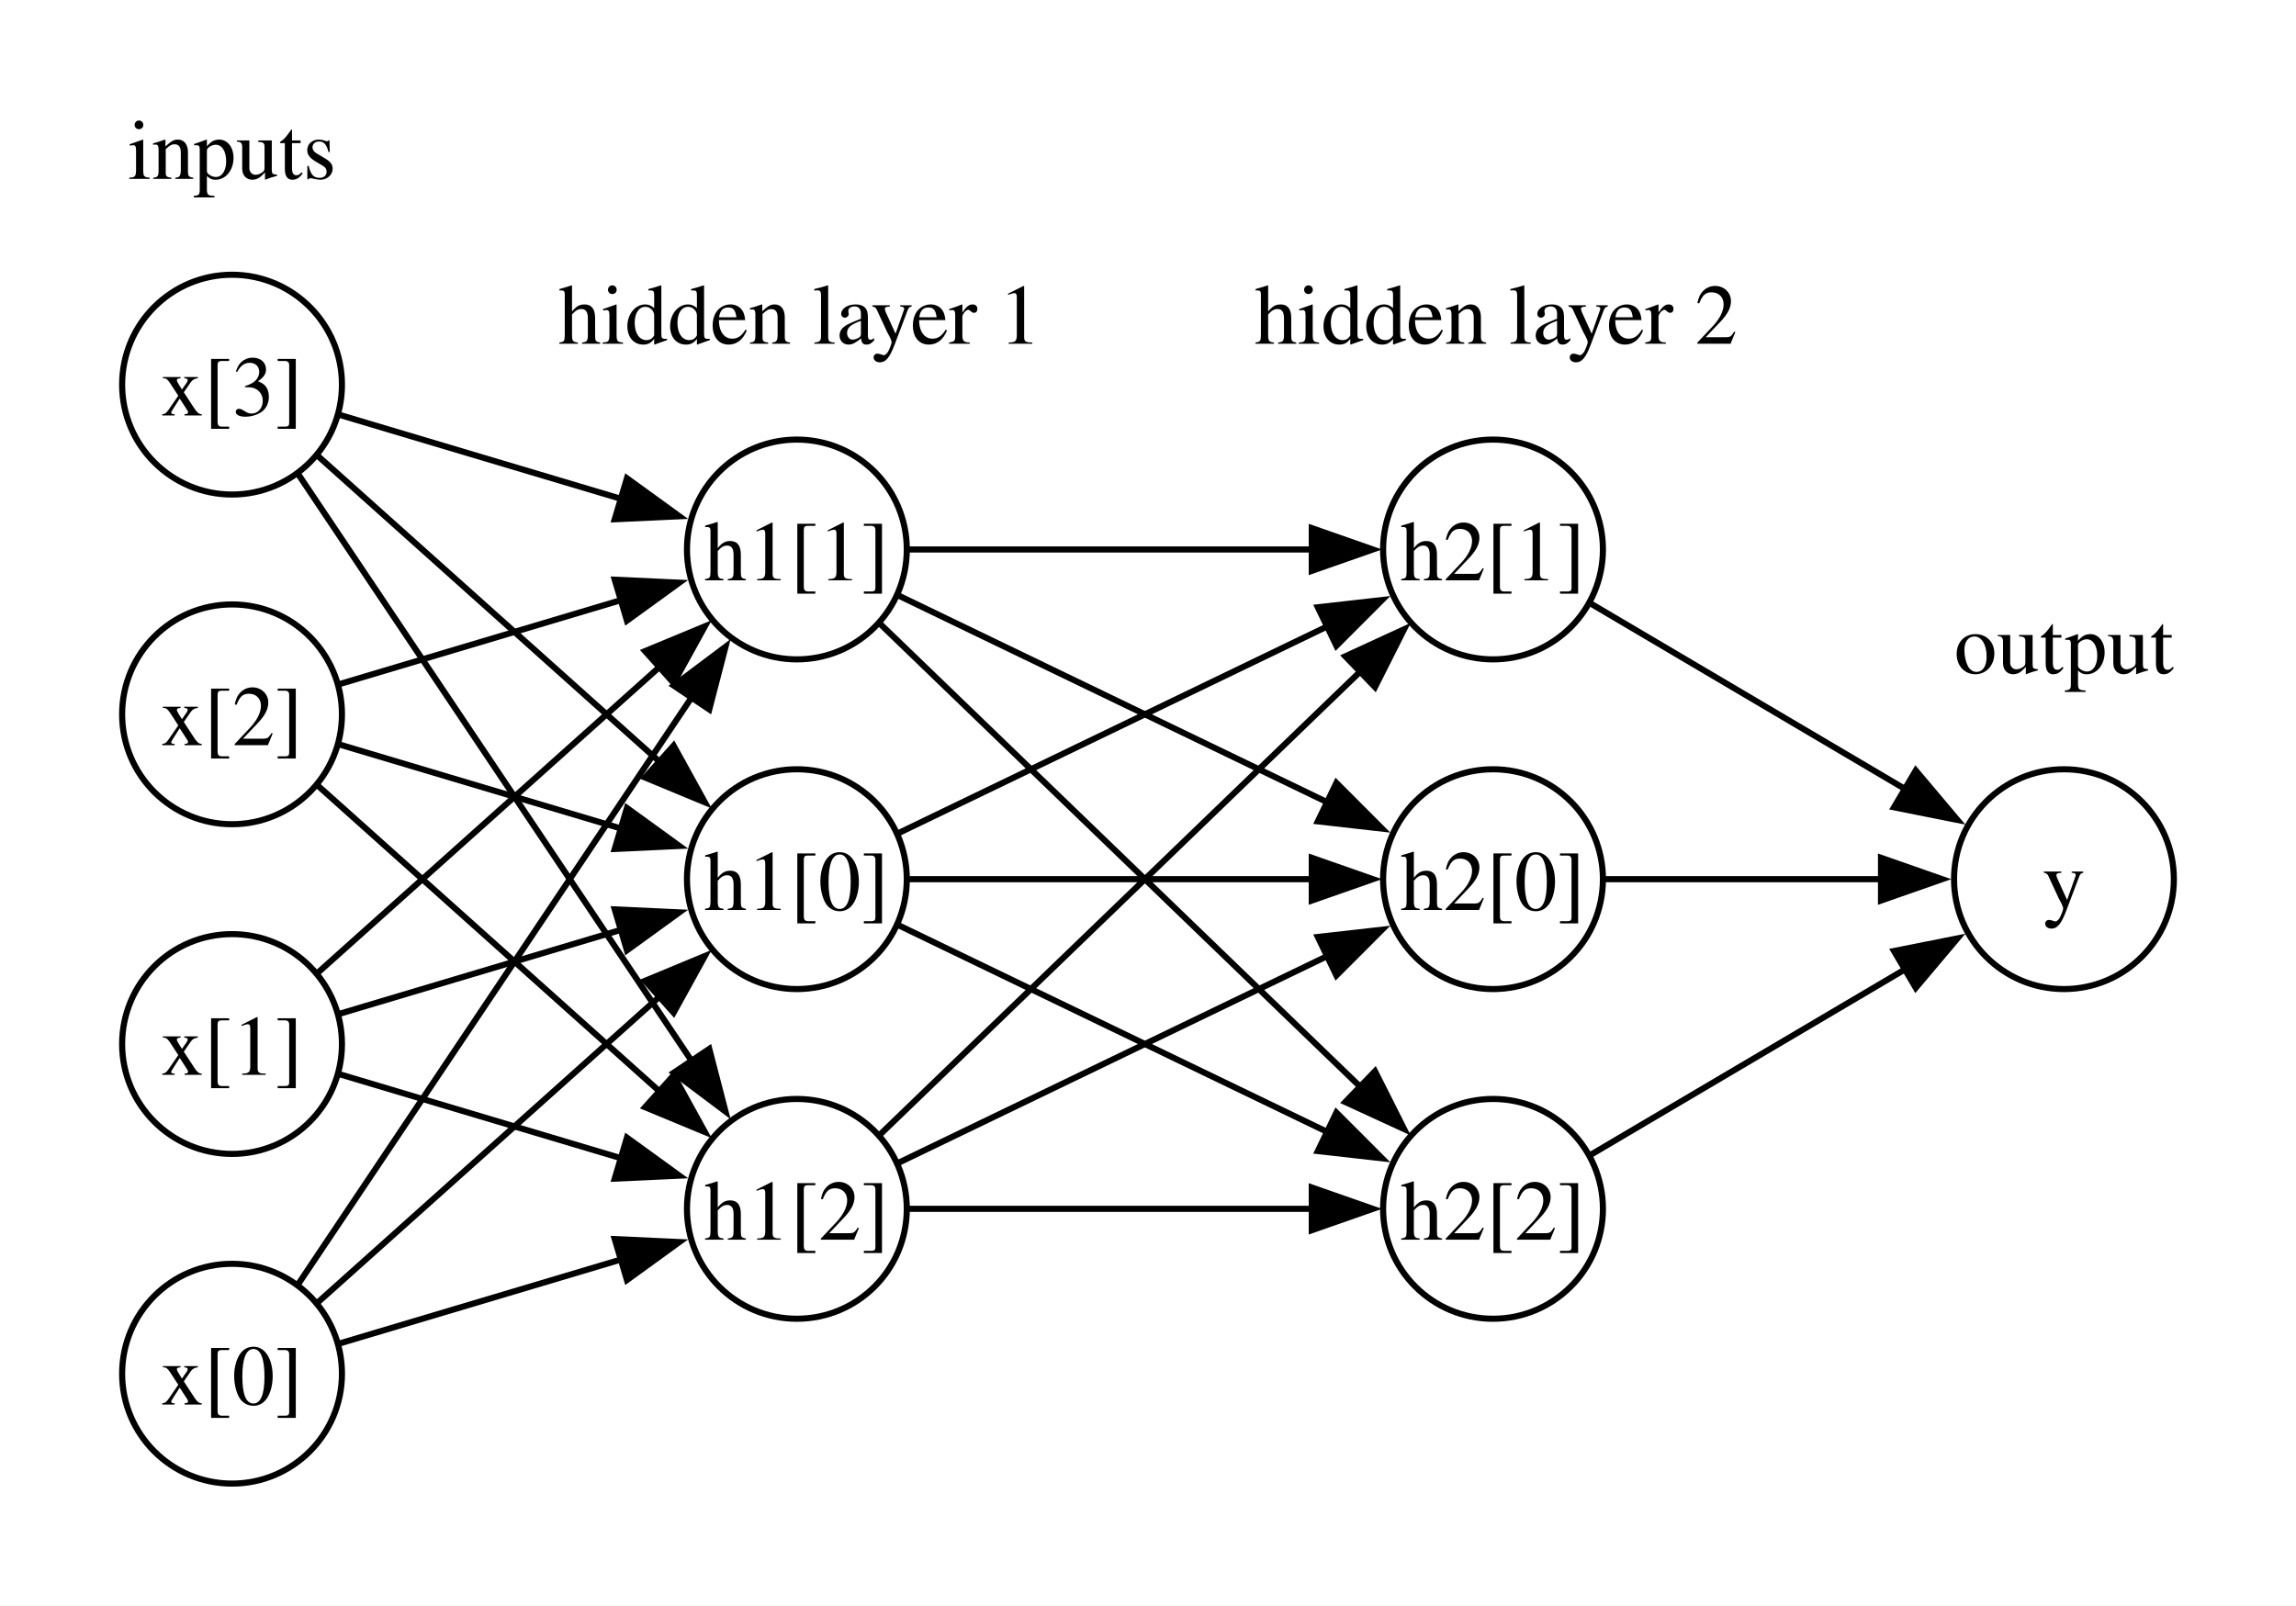
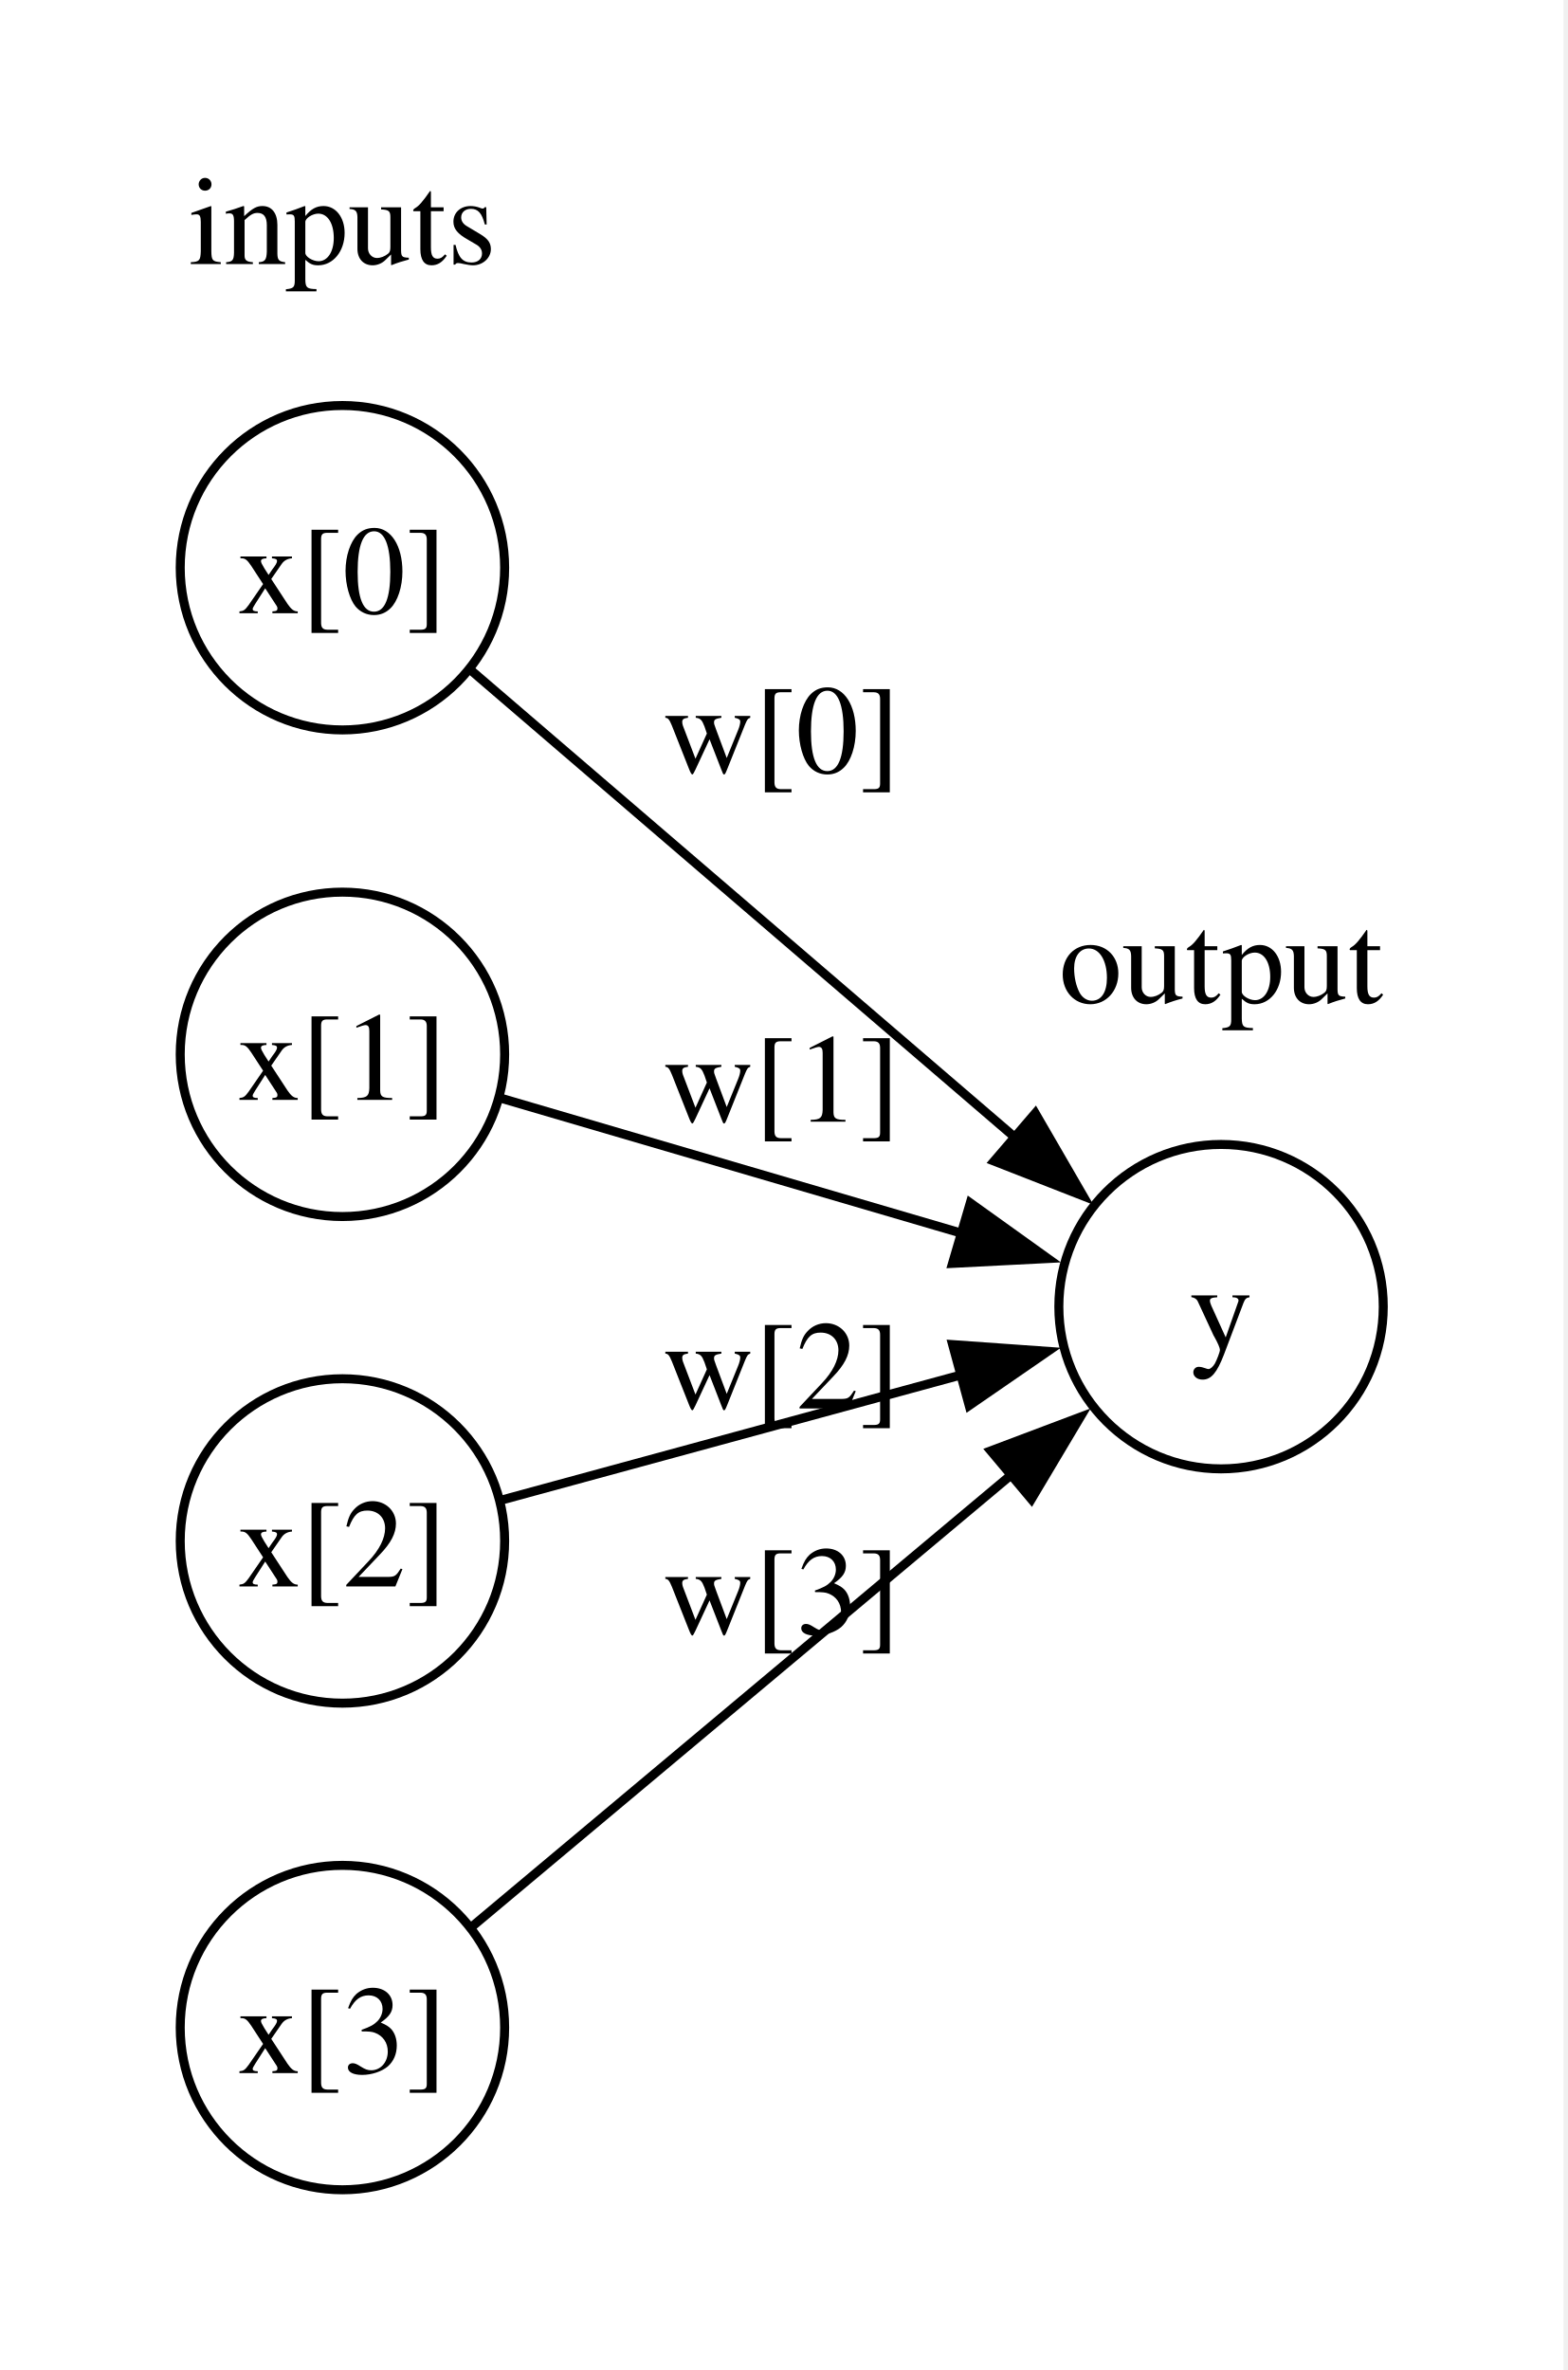
- <svg xmlns="http://www.w3.org/2000/svg" width="376pt" height="263pt" viewBox="0.00 0.00 376.00 263.00">
+ <svg xmlns="http://www.w3.org/2000/svg" width="174pt" height="263pt" viewBox="0.00 0.00 174.00 263.00">
  <g id="graph0" class="graph" transform="scale(1 1) rotate(0) translate(4 259)">
-     <polygon fill="white" stroke="none" points="-4,4 -4,-259 372,-259 372,4 -4,4" />
+     <polygon fill="white" stroke="none" points="-4,4 -4,-259 169.5,-259 169.5,4 -4,4" />
    <g id="clust1" class="cluster">
      <polygon fill="none" stroke="white" points="8,-8 8,-247 60,-247 60,-8 8,-8" />
-       <text text-anchor="middle" x="34" y="-229.7" font-family="Times,serif" font-size="14.00">inputs</text>
+       <text xml:space="preserve" text-anchor="middle" x="34" y="-229.7" font-family="Times,serif" font-size="14.00">inputs</text>
    </g>
    <g id="clust2" class="cluster">
-       <polygon fill="none" stroke="white" points="80,-35 80,-220 174,-220 174,-35 80,-35" />
-       <text text-anchor="middle" x="127" y="-202.7" font-family="Times,serif" font-size="14.00">hidden layer 1</text>
-     </g>
-     <g id="clust3" class="cluster">
-       <polygon fill="none" stroke="white" points="194,-35 194,-220 288,-220 288,-35 194,-35" />
-       <text text-anchor="middle" x="241" y="-202.7" font-family="Times,serif" font-size="14.00">hidden layer 2</text>
-     </g>
-     <g id="clust4" class="cluster">
-       <polygon fill="none" stroke="white" points="308,-89 308,-166 360,-166 360,-89 308,-89" />
-       <text text-anchor="middle" x="334" y="-148.7" font-family="Times,serif" font-size="14.00">output</text>
+       <polygon fill="none" stroke="white" points="105.5,-88 105.5,-165 157.5,-165 157.5,-88 105.5,-88" />
+       <text xml:space="preserve" text-anchor="middle" x="131.5" y="-147.7" font-family="Times,serif" font-size="14.00">output</text>
    </g>
    <g id="node1" class="node">
-       <ellipse fill="none" stroke="black" cx="34" cy="-34" rx="18" ry="18" />
-       <text text-anchor="middle" x="34" y="-28.95" font-family="Times,serif" font-size="14.00">x[0]</text>
+       <ellipse fill="none" stroke="black" cx="34" cy="-196" rx="18" ry="18" />
+       <text xml:space="preserve" text-anchor="middle" x="34" y="-190.95" font-family="Times,serif" font-size="14.00">x[0]</text>
    </g>
    <g id="node5" class="node">
-       <ellipse fill="none" stroke="black" cx="126.5" cy="-115" rx="18" ry="18" />
-       <text text-anchor="middle" x="126.5" y="-109.95" font-family="Times,serif" font-size="14.00">h1[0]</text>
+       <ellipse fill="none" stroke="black" cx="131.5" cy="-114" rx="18" ry="18" />
+       <text xml:space="preserve" text-anchor="middle" x="131.5" y="-108.95" font-family="Times,serif" font-size="14.00">y</text>
    </g>
    <g id="edge1" class="edge">
-       <path fill="none" stroke="black" d="M47.97,-45.61C62.62,-58.72 86.69,-80.26 104.13,-95.87" />
-       <polygon fill="black" stroke="black" points="101.64,-98.35 111.43,-102.41 106.31,-93.13 101.64,-98.35" />
+       <path fill="none" stroke="black" d="M48.28,-184.6C63.89,-171.2 90.02,-148.76 108.63,-132.78" />
+       <polygon fill="black" stroke="black" points="110.88,-135.46 116.19,-126.29 106.32,-130.15 110.88,-135.46" />
+       <text xml:space="preserve" text-anchor="middle" x="82.75" y="-173.26" font-family="Times,serif" font-size="14.00">w[0]</text>
    </g>
-     <g id="node6" class="node">
-       <ellipse fill="none" stroke="black" cx="126.5" cy="-169" rx="18" ry="18" />
-       <text text-anchor="middle" x="126.5" y="-163.95" font-family="Times,serif" font-size="14.00">h1[1]</text>
+     <g id="node2" class="node">
+       <ellipse fill="none" stroke="black" cx="34" cy="-142" rx="18" ry="18" />
+       <text xml:space="preserve" text-anchor="middle" x="34" y="-136.95" font-family="Times,serif" font-size="14.00">x[1]</text>
    </g>
    <g id="edge2" class="edge">
-       <path fill="none" stroke="black" d="M44.86,-48.7C60.36,-71.83 90.6,-116.95 109.33,-144.87" />
-       <polygon fill="black" stroke="black" points="106.34,-146.7 114.81,-153.06 112.15,-142.8 106.34,-146.7" />
+       <path fill="none" stroke="black" d="M51.63,-137.12C65.79,-132.97 86.41,-126.93 103.01,-122.06" />
+       <polygon fill="black" stroke="black" points="103.67,-125.51 112.28,-119.34 101.7,-118.8 103.67,-125.51" />
+       <text xml:space="preserve" text-anchor="middle" x="82.75" y="-134.53" font-family="Times,serif" font-size="14.00">w[1]</text>
    </g>
-     <g id="node7" class="node">
-       <ellipse fill="none" stroke="black" cx="126.5" cy="-61" rx="18" ry="18" />
-       <text text-anchor="middle" x="126.5" y="-55.95" font-family="Times,serif" font-size="14.00">h1[2]</text>
+     <g id="node3" class="node">
+       <ellipse fill="none" stroke="black" cx="34" cy="-88" rx="18" ry="18" />
+       <text xml:space="preserve" text-anchor="middle" x="34" y="-82.95" font-family="Times,serif" font-size="14.00">x[2]</text>
    </g>
    <g id="edge3" class="edge">
-       <path fill="none" stroke="black" d="M51.6,-38.95C64.53,-42.81 82.76,-48.25 97.88,-52.76" />
-       <polygon fill="black" stroke="black" points="96.67,-56.05 107.25,-55.56 98.67,-49.34 96.67,-56.05" />
+       <path fill="none" stroke="black" d="M51.63,-92.53C65.79,-96.38 86.41,-102 103.01,-106.52" />
+       <polygon fill="black" stroke="black" points="101.71,-109.79 112.27,-109.04 103.55,-103.03 101.71,-109.79" />
+       <text xml:space="preserve" text-anchor="middle" x="82.75" y="-102.7" font-family="Times,serif" font-size="14.00">w[2]</text>
    </g>
-     <g id="node2" class="node">
-       <ellipse fill="none" stroke="black" cx="34" cy="-88" rx="18" ry="18" />
-       <text text-anchor="middle" x="34" y="-82.95" font-family="Times,serif" font-size="14.00">x[1]</text>
+     <g id="node4" class="node">
+       <ellipse fill="none" stroke="black" cx="34" cy="-34" rx="18" ry="18" />
+       <text xml:space="preserve" text-anchor="middle" x="34" y="-28.95" font-family="Times,serif" font-size="14.00">x[3]</text>
    </g>
    <g id="edge4" class="edge">
-       <path fill="none" stroke="black" d="M51.6,-92.95C64.53,-96.81 82.76,-102.25 97.88,-106.76" />
-       <polygon fill="black" stroke="black" points="96.67,-110.05 107.25,-109.56 98.67,-103.34 96.67,-110.05" />
-     </g>
-     <g id="edge5" class="edge">
-       <path fill="none" stroke="black" d="M47.97,-99.61C62.62,-112.72 86.69,-134.26 104.13,-149.87" />
-       <polygon fill="black" stroke="black" points="101.64,-152.35 111.43,-156.41 106.31,-147.13 101.64,-152.35" />
-     </g>
-     <g id="edge6" class="edge">
-       <path fill="none" stroke="black" d="M51.6,-83.05C64.53,-79.19 82.76,-73.75 97.88,-69.24" />
-       <polygon fill="black" stroke="black" points="98.67,-72.66 107.25,-66.44 96.67,-65.95 98.67,-72.66" />
-     </g>
-     <g id="node3" class="node">
-       <ellipse fill="none" stroke="black" cx="34" cy="-142" rx="18" ry="18" />
-       <text text-anchor="middle" x="34" y="-136.95" font-family="Times,serif" font-size="14.00">x[2]</text>
-     </g>
-     <g id="edge7" class="edge">
-       <path fill="none" stroke="black" d="M51.6,-137.05C64.53,-133.19 82.76,-127.75 97.88,-123.24" />
-       <polygon fill="black" stroke="black" points="98.67,-126.66 107.25,-120.44 96.67,-119.95 98.67,-126.66" />
-     </g>
-     <g id="edge8" class="edge">
-       <path fill="none" stroke="black" d="M51.6,-146.95C64.53,-150.81 82.76,-156.25 97.88,-160.76" />
-       <polygon fill="black" stroke="black" points="96.67,-164.05 107.25,-163.56 98.67,-157.34 96.67,-164.05" />
-     </g>
-     <g id="edge9" class="edge">
-       <path fill="none" stroke="black" d="M47.97,-130.39C62.62,-117.28 86.69,-95.74 104.13,-80.13" />
-       <polygon fill="black" stroke="black" points="106.31,-82.87 111.43,-73.59 101.64,-77.65 106.31,-82.87" />
-     </g>
-     <g id="node4" class="node">
-       <ellipse fill="none" stroke="black" cx="34" cy="-196" rx="18" ry="18" />
-       <text text-anchor="middle" x="34" y="-190.95" font-family="Times,serif" font-size="14.00">x[3]</text>
-     </g>
-     <g id="edge10" class="edge">
-       <path fill="none" stroke="black" d="M47.97,-184.39C62.62,-171.28 86.69,-149.74 104.13,-134.13" />
-       <polygon fill="black" stroke="black" points="106.31,-136.87 111.43,-127.59 101.64,-131.65 106.31,-136.87" />
-     </g>
-     <g id="edge11" class="edge">
-       <path fill="none" stroke="black" d="M51.6,-191.05C64.53,-187.19 82.76,-181.75 97.88,-177.24" />
-       <polygon fill="black" stroke="black" points="98.67,-180.66 107.25,-174.44 96.67,-173.95 98.67,-180.66" />
-     </g>
-     <g id="edge12" class="edge">
-       <path fill="none" stroke="black" d="M44.86,-181.3C60.36,-158.17 90.6,-113.05 109.33,-85.13" />
-       <polygon fill="black" stroke="black" points="112.15,-87.2 114.81,-76.94 106.34,-83.3 112.15,-87.2" />
-     </g>
-     <g id="node8" class="node">
-       <ellipse fill="none" stroke="black" cx="240.5" cy="-115" rx="18" ry="18" />
-       <text text-anchor="middle" x="240.5" y="-109.95" font-family="Times,serif" font-size="14.00">h2[0]</text>
-     </g>
-     <g id="edge13" class="edge">
-       <path fill="none" stroke="black" d="M144.51,-115C162.11,-115 189.9,-115 210.89,-115" />
-       <polygon fill="black" stroke="black" points="210.82,-118.5 220.82,-115 210.82,-111.5 210.82,-118.5" />
-     </g>
-     <g id="node9" class="node">
-       <ellipse fill="none" stroke="black" cx="240.5" cy="-169" rx="18" ry="18" />
-       <text text-anchor="middle" x="240.5" y="-163.95" font-family="Times,serif" font-size="14.00">h2[1]</text>
-     </g>
-     <g id="edge14" class="edge">
-       <path fill="none" stroke="black" d="M143.07,-122.51C161.28,-131.28 191.68,-145.94 213.48,-156.46" />
-       <polygon fill="black" stroke="black" points="211.81,-159.53 222.33,-160.72 214.85,-153.23 211.81,-159.53" />
-     </g>
-     <g id="node10" class="node">
-       <ellipse fill="none" stroke="black" cx="240.5" cy="-61" rx="18" ry="18" />
-       <text text-anchor="middle" x="240.5" y="-55.95" font-family="Times,serif" font-size="14.00">h2[2]</text>
-     </g>
-     <g id="edge15" class="edge">
-       <path fill="none" stroke="black" d="M143.07,-107.49C161.28,-98.72 191.68,-84.06 213.48,-73.54" />
-       <polygon fill="black" stroke="black" points="214.85,-76.77 222.33,-69.28 211.81,-70.47 214.85,-76.77" />
-     </g>
-     <g id="edge16" class="edge">
-       <path fill="none" stroke="black" d="M143.07,-161.49C161.28,-152.72 191.68,-138.06 213.48,-127.54" />
-       <polygon fill="black" stroke="black" points="214.85,-130.77 222.33,-123.28 211.81,-124.47 214.85,-130.77" />
-     </g>
-     <g id="edge17" class="edge">
-       <path fill="none" stroke="black" d="M144.51,-169C162.11,-169 189.9,-169 210.89,-169" />
-       <polygon fill="black" stroke="black" points="210.82,-172.5 220.82,-169 210.82,-165.5 210.82,-172.5" />
-     </g>
-     <g id="edge18" class="edge">
-       <path fill="none" stroke="black" d="M139.91,-157.03C159,-138.62 195.78,-103.16 218.9,-80.86" />
-       <polygon fill="black" stroke="black" points="221.17,-83.54 225.94,-74.07 216.31,-78.5 221.17,-83.54" />
-     </g>
-     <g id="edge19" class="edge">
-       <path fill="none" stroke="black" d="M143.07,-68.51C161.28,-77.28 191.68,-91.94 213.48,-102.46" />
-       <polygon fill="black" stroke="black" points="211.81,-105.53 222.33,-106.72 214.85,-99.23 211.81,-105.53" />
-     </g>
-     <g id="edge20" class="edge">
-       <path fill="none" stroke="black" d="M139.91,-72.97C159,-91.38 195.78,-126.84 218.9,-149.14" />
-       <polygon fill="black" stroke="black" points="216.31,-151.5 225.94,-155.93 221.17,-146.46 216.31,-151.5" />
-     </g>
-     <g id="edge21" class="edge">
-       <path fill="none" stroke="black" d="M144.51,-61C162.11,-61 189.9,-61 210.89,-61" />
-       <polygon fill="black" stroke="black" points="210.82,-64.5 220.82,-61 210.82,-57.5 210.82,-64.5" />
-     </g>
-     <g id="node11" class="node">
-       <ellipse fill="none" stroke="black" cx="334" cy="-115" rx="18" ry="18" />
-       <text text-anchor="middle" x="334" y="-109.95" font-family="Times,serif" font-size="14.00">y</text>
-     </g>
-     <g id="edge22" class="edge">
-       <path fill="none" stroke="black" d="M258.71,-115C271.54,-115 289.35,-115 304.31,-115" />
-       <polygon fill="black" stroke="black" points="304.04,-118.5 314.04,-115 304.04,-111.5 304.04,-118.5" />
-     </g>
-     <g id="edge23" class="edge">
-       <path fill="none" stroke="black" d="M256.61,-160.08C270.65,-151.8 291.81,-139.31 308.31,-129.57" />
-       <polygon fill="black" stroke="black" points="309.73,-132.8 316.56,-124.7 306.17,-126.77 309.73,-132.8" />
-     </g>
-     <g id="edge24" class="edge">
-       <path fill="none" stroke="black" d="M256.61,-69.92C270.65,-78.2 291.81,-90.69 308.31,-100.43" />
-       <polygon fill="black" stroke="black" points="306.17,-103.23 316.56,-105.3 309.73,-97.2 306.17,-103.23" />
+       <path fill="none" stroke="black" d="M48.28,-45.12C63.8,-58.13 89.72,-79.84 108.32,-95.42" />
+       <polygon fill="black" stroke="black" points="105.95,-98 115.87,-101.74 110.45,-92.64 105.95,-98" />
+       <text xml:space="preserve" text-anchor="middle" x="82.75" y="-77.7" font-family="Times,serif" font-size="14.00">w[3]</text>
    </g>
  </g>
</svg>
